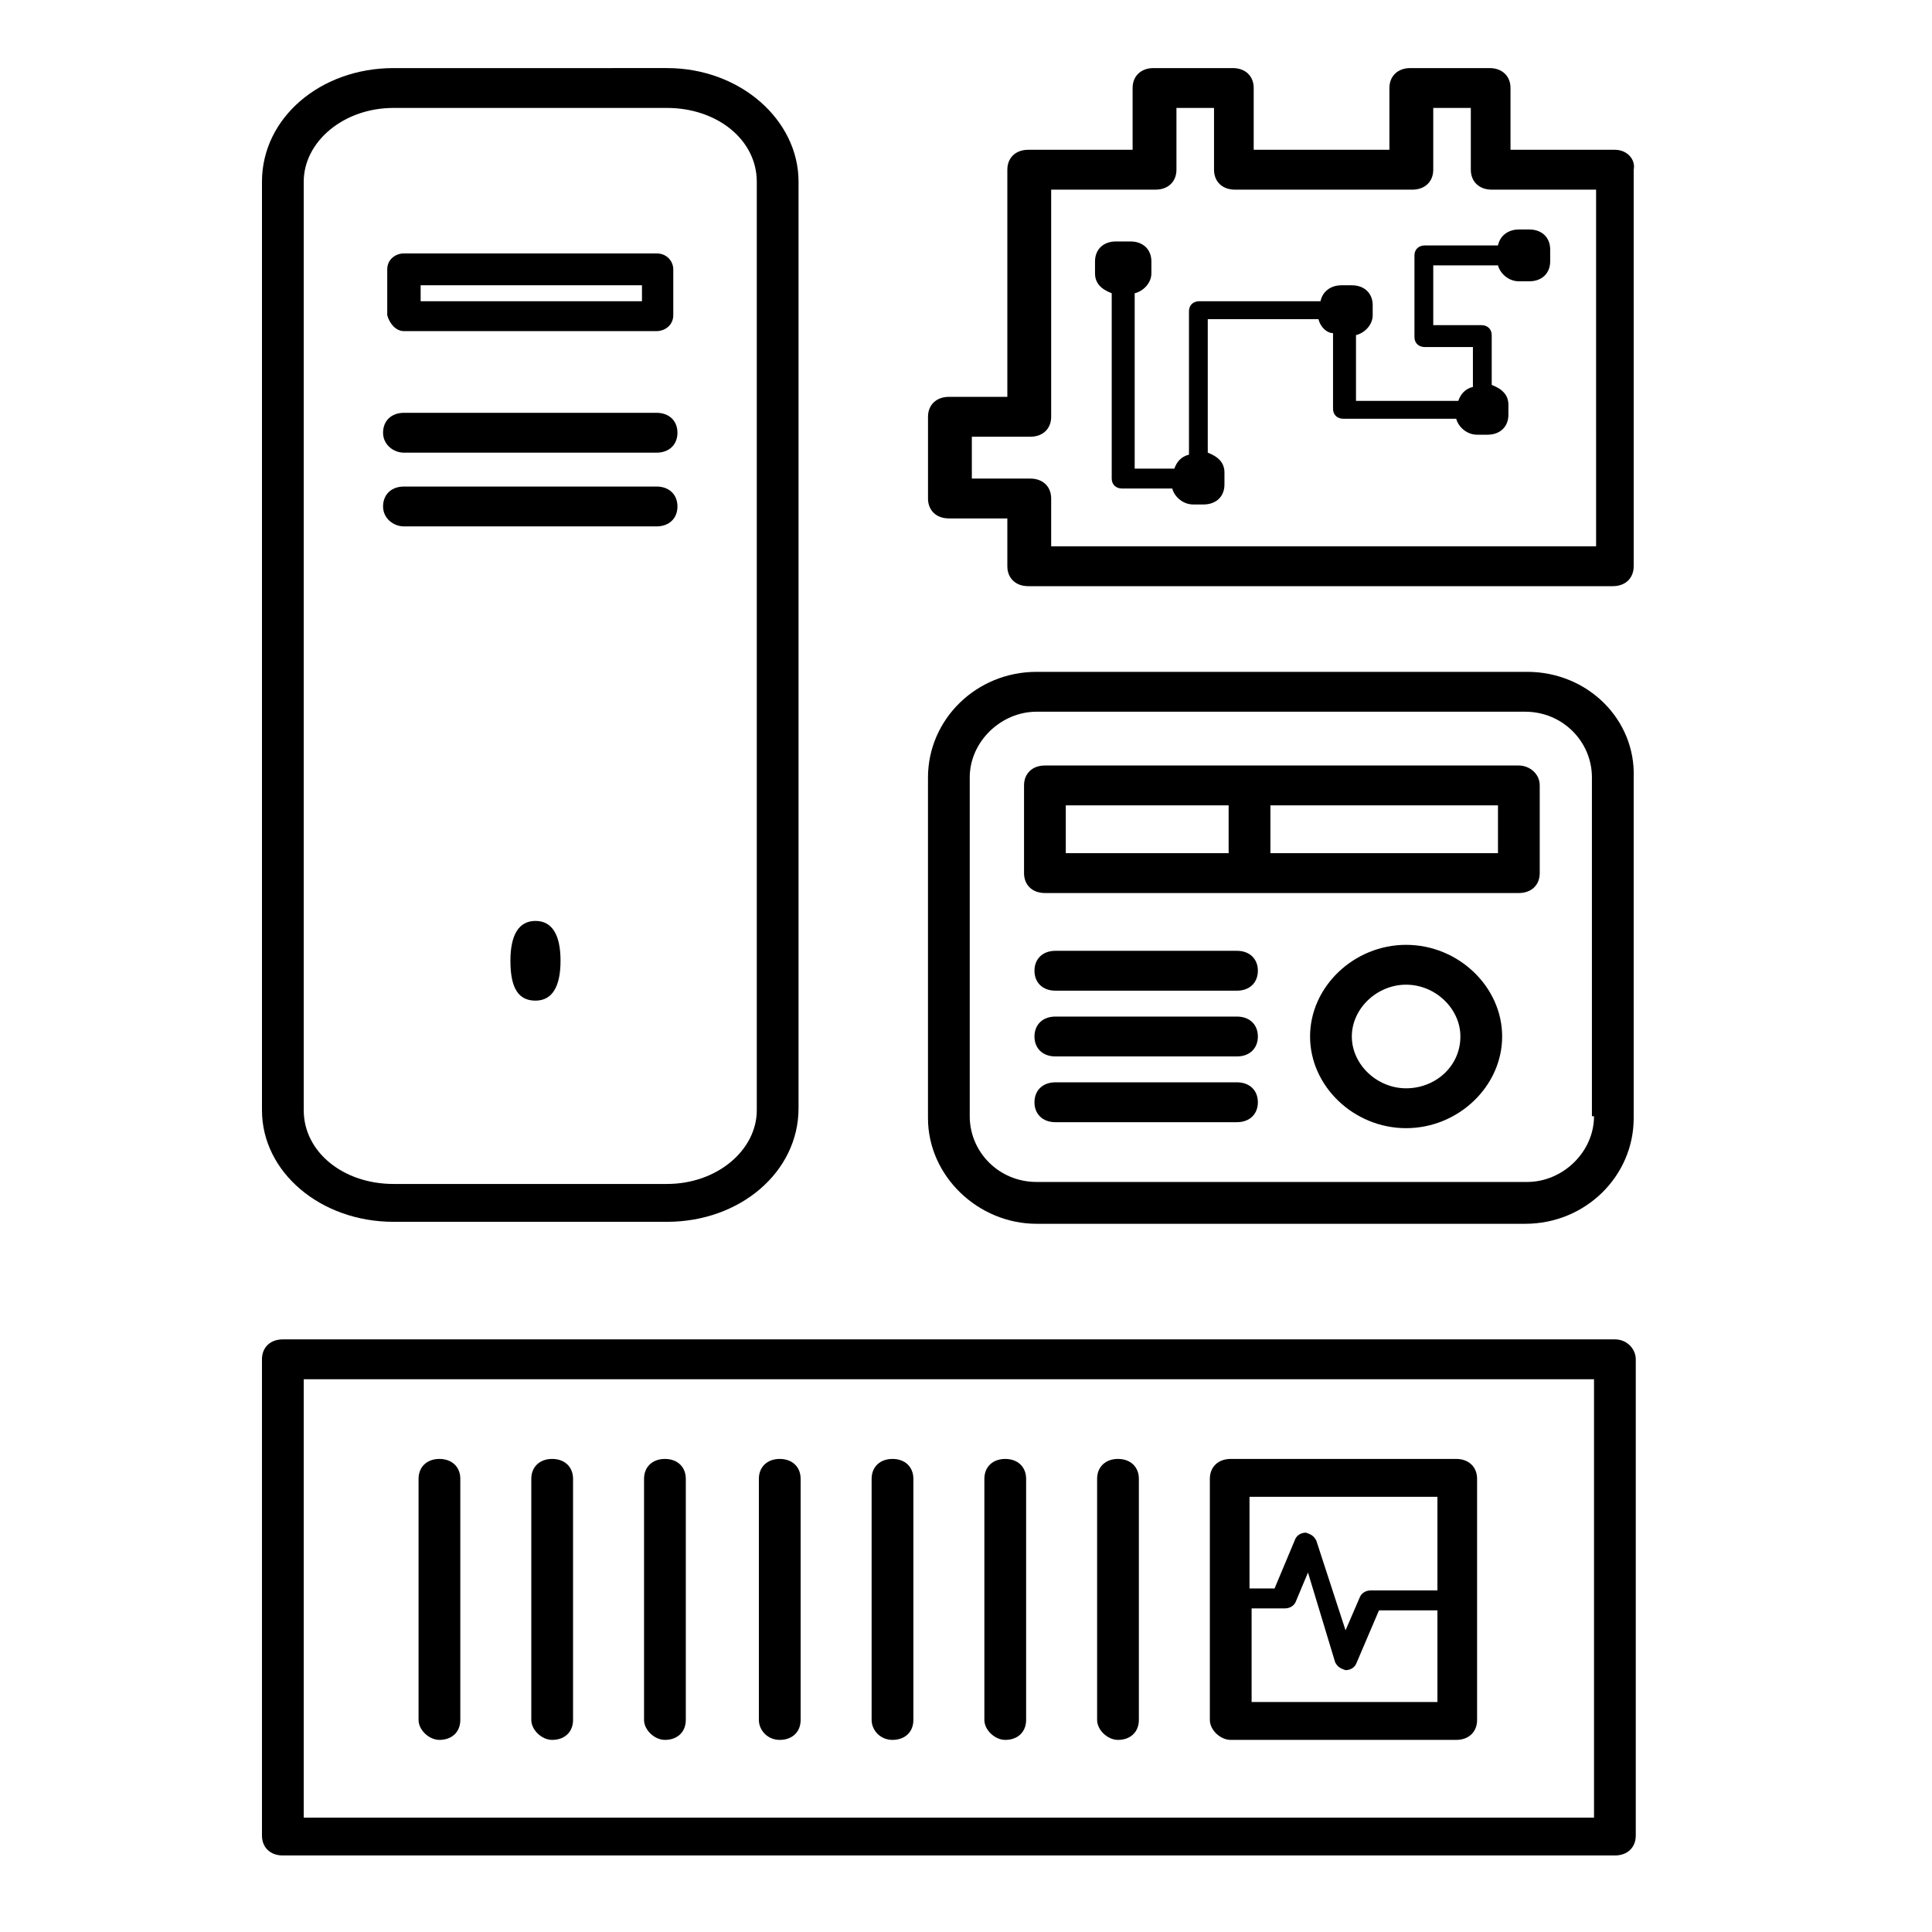
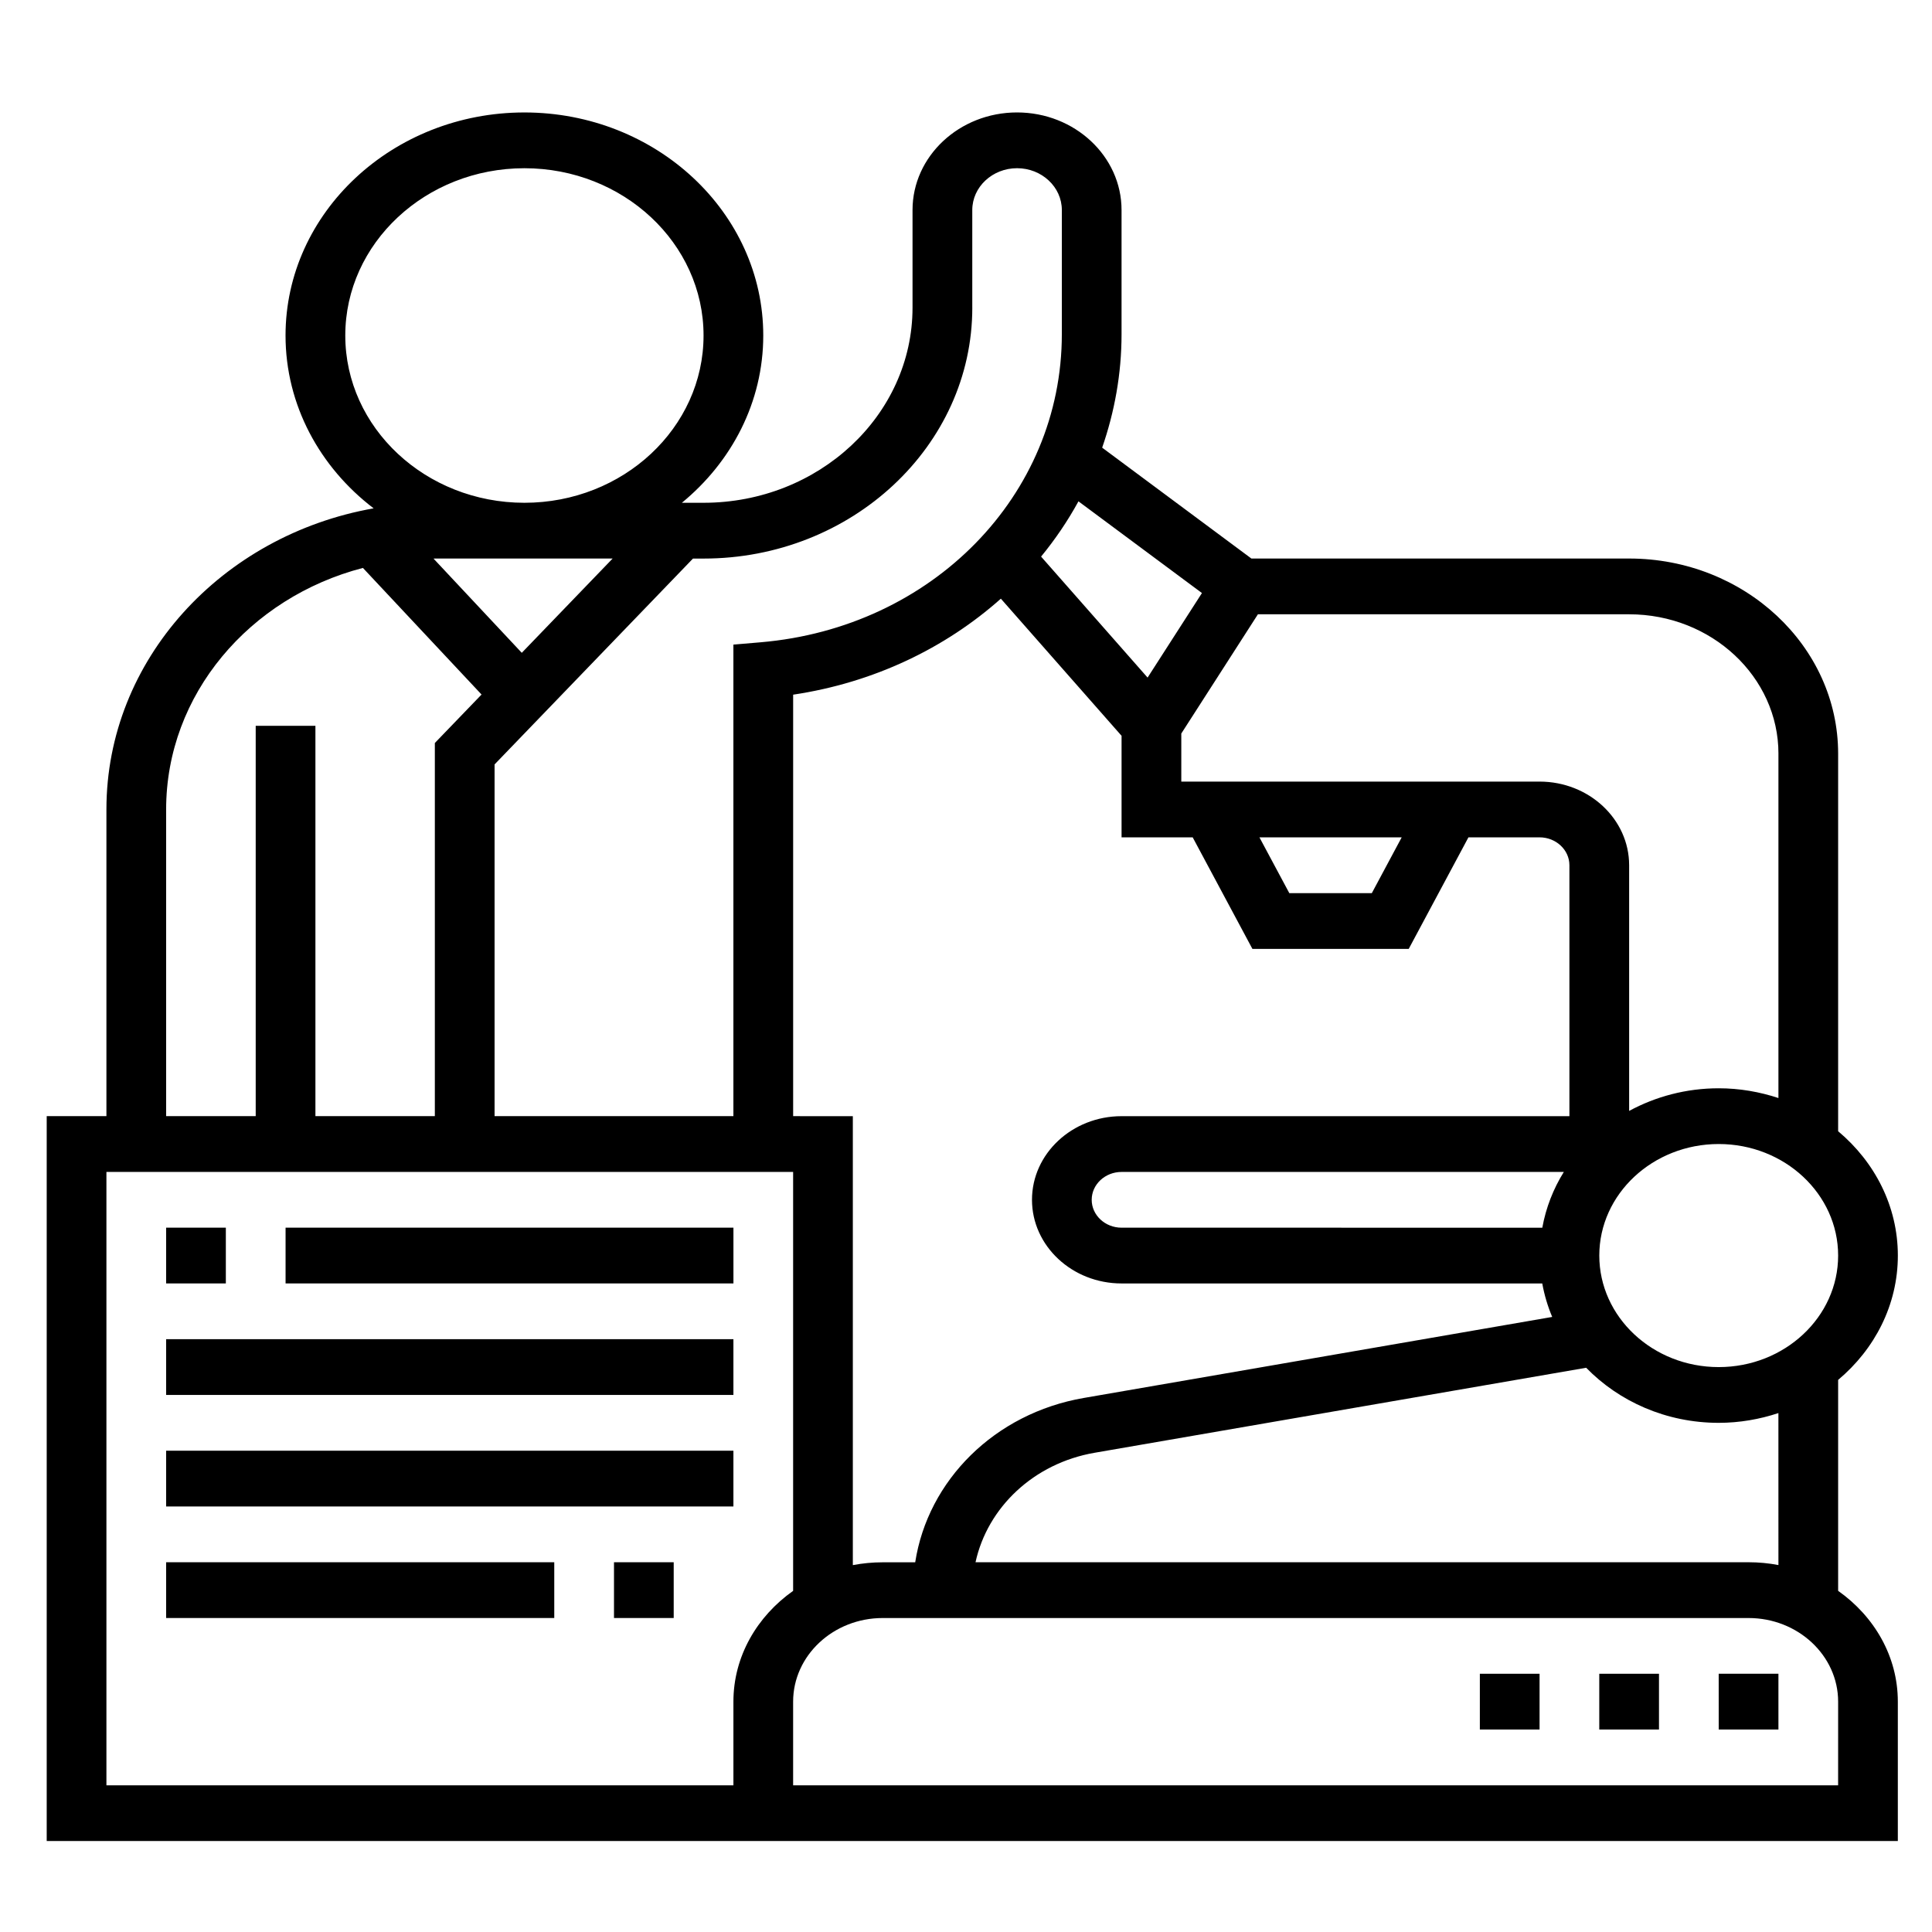
- <svg xmlns="http://www.w3.org/2000/svg" width="96pt" height="96pt" version="1.1" viewBox="0 0 96 96" id="svg48">
-   <defs id="defs52" />
-   <g id="g46" transform="matrix(0.1296803,0,0,0.1237647,-30.65936,-26.4191)">
-     <path d="M 387.2,704 H 492 c 28,0 50.398,-20 50.398,-45.602 v -372 C 542.398,261.597 520,240.796 492,240.796 L 387.2,240.8 c -28,0 -50.398,20 -50.398,45.602 v 372.8 c 0,24.797 22.398,44.797 50.398,44.797 z M 352.802,286.4 c 0,-16 15.199,-29.602 34.398,-29.602 H 492 c 19.199,0 34.398,12.801 34.398,29.602 v 372.8 c 0,16 -15.199,29.602 -34.398,29.602 H 387.2 c -19.199,0 -34.398,-12.801 -34.398,-29.602 z" id="path2" />
-     <path d="M 855.2,751.2 H 344.8 c -4.801,0 -8,3.199 -8,8 v 191.2 c 0,4.801 3.199,8 8,8 h 510.4 c 4.801,0 8,-3.199 8,-8 V 759.2 c 0,-4 -3.199,-8 -8,-8 z m -8,192 H 352.8 v -176 h 494.4 z" id="path4" />
-     <path d="m 821.6,483.2 h -188 c -23.199,0 -41.602,19.199 -41.602,42.398 v 136.8 c 0,23.199 19.199,42.398 41.602,42.398 h 187.2 c 23.199,0 41.602,-19.199 41.602,-42.398 l -0.004,-136.8 c 0.801,-23.203 -17.598,-42.402 -40.797,-42.402 z m 25.598,178.4 c 0,14.398 -12,26.398 -25.602,26.398 h -188 c -14.398,0 -25.602,-12 -25.602,-26.398 v -136 c 0,-14.398 12,-26.398 25.602,-26.398 h 187.2 c 14.398,0 25.602,12 25.602,26.398 l -0.004,136 z" id="path6" />
-     <path d="m 775.2,592.8 c -20,0 -36.801,16.801 -36.801,36.801 0,20 16.801,36.801 36.801,36.801 20,0 36.801,-16.801 36.801,-36.801 0,-20 -16.801,-36.801 -36.801,-36.801 z m 0,57.598 c -11.199,0 -20.801,-9.602 -20.801,-20.801 0,-11.199 9.602,-20.801 20.801,-20.801 11.199,0 20.801,9.602 20.801,20.801 0,12.004 -9.602,20.801 -20.801,20.801 z" id="path8" />
-     <path d="m 710.4,595.2 h -69.602 c -4.801,0 -8,3.199 -8,8 0,4.801 3.199,8 8,8 H 710.4 c 4.801,0 8,-3.199 8,-8 0,-4.801 -3.199,-8 -8,-8 z" id="path10" />
-     <path d="m 710.4,621.6 h -69.602 c -4.801,0 -8,3.199 -8,8 0,4.801 3.199,8 8,8 H 710.4 c 4.801,0 8,-3.199 8,-8 0,-4.801 -3.199,-8 -8,-8 z" id="path12" />
-     <path d="m 710.4,648 h -69.602 c -4.801,0 -8,3.199 -8,8 0,4.801 3.199,8 8,8 H 710.4 c 4.801,0 8,-3.199 8,-8 0,-4.801 -3.199,-8 -8,-8 z" id="path14" />
-     <path d="M 818.4,520.8 H 636.8 c -4.801,0 -8,3.199 -8,8 v 35.199 c 0,4.801 3.199,8 8,8 h 181.6 c 4.801,0 8,-3.199 8,-8 V 528.8 c -0.004,-4.801 -4.004,-8 -8.004,-8 z m -173.6,16 h 62.398 v 19.199 H 644.8 Z m 165.6,19.199 H 723.201 V 536.8 H 810.4 Z" id="path16" />
-     <path d="m 855.2,273.6 h -40 v -24.801 c 0,-4.801 -3.199,-8 -8,-8 h -30.398 c -4.801,0 -8,3.199 -8,8 V 273.6 h -52 v -24.801 c 0,-4.801 -3.199,-8 -8,-8 h -30.398 c -4.801,0 -8,3.199 -8,8 V 273.6 h -40 c -4.801,0 -8,3.199 -8,8 v 91.199 h -22.398 c -4.801,0 -8,3.199 -8,8 V 413.6 c 0,4.801 3.199,8 8,8 h 22.398 v 19.199 c 0,4.801 3.199,8 8,8 h 224 c 4.801,0 8,-3.199 8,-8 l -0.004,-159.2 c 0.801,-4 -2.398,-8 -7.199,-8 z m -8,159.2 h -208 v -19.199 c 0,-4.801 -3.199,-8 -8,-8 H 608.802 V 388.8 H 631.2 c 4.801,0 8,-3.199 8,-8 v -91.199 h 40 c 4.801,0 8,-3.199 8,-8 V 256.8 h 14.398 v 24.801 c 0,4.801 3.199,8 8,8 h 68 c 4.801,0 8,-3.199 8,-8 V 256.8 h 14.398 v 24.801 c 0,4.801 3.199,8 8,8 h 40 l 0.004,143.2 z" id="path18" />
-     <path d="m 782.4,312 c -2.398,0 -4,1.602 -4,4 v 32.801 c 0,2.398 1.602,4 4,4 h 18.398 v 16 c -3.199,0.801 -4.801,3.199 -5.602,5.602 h -39.199 v -26.398 c 3.199,-0.801 6.398,-4 6.398,-8 l 0.004,-4.004 c 0,-4.801 -3.199,-8 -8,-8 h -4 c -4,0 -7.199,2.398 -8,6.398 h -46.398 c -2.398,0 -4,1.602 -4,4 v 57.602 c -3.199,0.801 -4.801,3.199 -5.602,5.602 h -15.199 v -70.398 c 3.199,-0.801 6.398,-4 6.398,-8 v -4.801 c 0,-4.801 -3.199,-8 -8,-8 l -5.598,-0.004 c -4.801,0 -8,3.199 -8,8 v 4.801 c 0,4 2.398,6.398 6.398,8 v 74.398 c 0,2.398 1.602,4 4,4 h 19.199 c 0.801,3.199 4,6.398 8,6.398 h 4 c 4.801,0 8,-3.199 8,-8 v -4.801 c 0,-4 -2.398,-6.398 -6.398,-8 v -53.602 h 42.398 c 0.801,3.199 3.199,5.602 5.602,5.602 v 30.398 c 0,2.398 1.602,4 4,4 h 43.199 c 0.801,3.199 4,6.398 8,6.398 h 4 c 4.801,0 8,-3.199 8,-8 v -3.992 c 0,-4 -2.398,-6.398 -6.398,-8 v -20 c 0,-2.398 -1.602,-4 -4,-4 h -18.398 v -24 h 24.801 c 0.801,3.199 4,6.398 8,6.398 h 4 c 4.801,0 8,-3.199 8,-8 v -4.801 c 0,-4.801 -3.199,-8 -8,-8 h -4 c -4,0 -7.199,2.398 -8,6.398 z" id="path20" />
-     <path d="m 404.8,912 c 4.801,0 8,-3.199 8,-8 v -96.801 c 0,-4.801 -3.199,-8 -8,-8 -4.801,0 -8,3.199 -8,8 V 904 c 0,4 4,8 8,8 z" id="path22" />
-     <path d="m 448,912 c 4.801,0 8,-3.199 8,-8 v -96.801 c 0,-4.801 -3.199,-8 -8,-8 -4.801,0 -8,3.199 -8,8 V 904 c 0,4 4,8 8,8 z" id="path24" />
-     <path d="m 491.2,912 c 4.801,0 8,-3.199 8,-8 v -96.801 c 0,-4.801 -3.199,-8 -8,-8 -4.801,0 -8,3.199 -8,8 V 904 c 0,4 4,8 8,8 z" id="path26" />
-     <path d="m 535.2,912 c 4.801,0 8,-3.199 8,-8 v -96.801 c 0,-4.801 -3.199,-8 -8,-8 -4.801,0 -8,3.199 -8,8 V 904 c 0,4 3.199,8 8,8 z" id="path28" />
-     <path d="m 578.4,912 c 4.801,0 8,-3.199 8,-8 v -96.801 c 0,-4.801 -3.199,-8 -8,-8 -4.801,0 -8,3.199 -8,8 V 904 c 0,4 3.203,8 8,8 z" id="path30" />
-     <path d="m 621.6,912 c 4.801,0 8,-3.199 8,-8 v -96.801 c 0,-4.801 -3.199,-8 -8,-8 -4.801,0 -8,3.199 -8,8 V 904 c 0,4 4,8 8,8 z" id="path32" />
-     <path d="m 664.8,912 c 4.801,0 8,-3.199 8,-8 v -96.801 c 0,-4.801 -3.199,-8 -8,-8 -4.801,0 -8,3.199 -8,8 V 904 c 0,4 4,8 8,8 z" id="path34" />
-     <path d="m 708,912 h 86.398 c 4.801,0 8,-3.199 8,-8 v -96.801 c 0,-4.801 -3.199,-8 -8,-8 H 708 c -4.801,0 -8,3.199 -8,8 V 904 c 0,4 4,8 8,8 z m 8,-16 v -36.801 h 12.801 c 1.602,0 3.199,-0.801 4,-2.398 l 4.801,-12 10.398,36 c 0.801,1.602 1.602,2.398 4,3.199 1.602,0 3.199,-0.801 4,-2.398 l 8.801,-21.602 h 22.398 v 36.801 h -71.199 z m 71.199,-80.801 V 852 h -25.602 c -1.602,0 -3.199,0.801 -4,2.398 l -5.602,13.602 -11.199,-36 c -0.801,-1.602 -1.602,-2.398 -4,-3.199 -1.602,0 -3.199,0.801 -4,2.398 l -8,20 h -9.602 v -36.801 h 72.004 z" id="path36" />
-     <path d="m 391.2,424.8 h 96.801 c 4.801,0 8,-3.199 8,-8 0,-4.801 -3.199,-8 -8,-8 H 391.2 c -4.801,0 -8,3.199 -8,8 0,4.801 4,8 8,8 z" id="path38" />
-     <path d="m 441.6,583.2 c -6.398,0 -9.602,5.602 -9.602,16 0,11.199 3.199,16 9.602,16 6.398,0 9.602,-5.602 9.602,-16 -0.004,-10.398 -3.203,-16 -9.602,-16 z" id="path40" />
-     <path d="m 391.2,395.2 h 96.801 c 4.801,0 8,-3.199 8,-8 0,-4.801 -3.199,-8 -8,-8 H 391.2 c -4.801,0 -8,3.199 -8,8 0,4.801 4,8 8,8 z" id="path42" />
-     <path d="m 391.2,346.4 h 96.801 c 3.199,0 6.398,-2.398 6.398,-6.398 v -18.398 c 0,-3.199 -2.398,-6.398 -6.398,-6.398 l -96.801,-0.004 c -3.199,0 -6.398,2.398 -6.398,6.398 v 18.398 c 0.801,3.203 3.199,6.402 6.398,6.402 z m 6.402,-18.398 h 84.801 v 6.398 h -84.801 z" id="path44" />
+ <svg xmlns="http://www.w3.org/2000/svg" width="96pt" height="96pt" version="1.1" viewBox="0 0 96 96" id="svg97">
+   <defs id="defs41">
+     <symbol id="m" overflow="visible">
+       <path d="m 29.312,-1.75 c -1.512,0.781 -3.09,1.371 -4.734,1.766 -1.637,0.406 -3.34,0.609 -5.109,0.609 -5.312,0 -9.527,-1.484 -12.641,-4.453 -3.106,-2.969 -4.656,-7 -4.656,-12.094 0,-5.094 1.551,-9.125 4.656,-12.094 3.113,-2.969 7.328,-4.453 12.641,-4.453 1.77,0 3.473,0.199 5.109,0.594 1.645,0.398 3.223,0.992 4.734,1.781 v 6.594 c -1.531,-1.039 -3.039,-1.801 -4.516,-2.281 -1.48,-0.488 -3.039,-0.734 -4.672,-0.734 -2.938,0 -5.246,0.945 -6.922,2.828 -1.68,1.875 -2.516,4.465 -2.516,7.766 0,3.293 0.836,5.883 2.516,7.766 1.676,1.875 3.984,2.812 6.922,2.812 1.633,0 3.191,-0.238 4.672,-0.719 1.477,-0.488 2.984,-1.254 4.516,-2.297 z" id="path2" />
+     </symbol>
+     <symbol id="h" overflow="visible">
+       <path d="m 21.453,-17.406 c -0.68,-0.312 -1.352,-0.539 -2.016,-0.688 -0.656,-0.156 -1.32,-0.234 -1.984,-0.234 -1.969,0 -3.484,0.633 -4.547,1.891 -1.055,1.262 -1.578,3.07 -1.578,5.422 V 6.2e-4 H 3.672 v -23.922 h 7.656 v 3.922 c 0.977,-1.562 2.102,-2.703 3.375,-3.422 1.281,-0.719 2.812,-1.078 4.594,-1.078 0.25,0 0.523,0.012 0.828,0.031 0.301,0.023 0.734,0.07 1.297,0.141 z" id="path5" />
+     </symbol>
+     <symbol id="c" overflow="visible">
+       <path d="m 27.562,-12.031 v 2.188 H 9.671 c 0.188,1.793 0.832,3.137 1.938,4.031 1.113,0.898 2.672,1.344 4.672,1.344 1.602,0 3.25,-0.234 4.938,-0.703 1.688,-0.477 3.422,-1.203 5.203,-2.172 v 5.891 c -1.805,0.688 -3.609,1.203 -5.422,1.547 -1.812,0.352 -3.621,0.531 -5.422,0.531 -4.336,0 -7.703,-1.098 -10.109,-3.297 -2.398,-2.207 -3.594,-5.297 -3.594,-9.266 0,-3.906 1.176,-6.973 3.531,-9.203 2.363,-2.238 5.609,-3.359 9.734,-3.359 3.758,0 6.769,1.137 9.031,3.406 2.258,2.262 3.391,5.281 3.391,9.062 z m -7.859,-2.531 c 0,-1.457 -0.43,-2.629 -1.281,-3.516 -0.844,-0.895 -1.949,-1.344 -3.312,-1.344 -1.492,0 -2.699,0.418 -3.625,1.25 -0.918,0.836 -1.492,2.039 -1.719,3.609 z" id="path8" />
+     </symbol>
+     <symbol id="b" overflow="visible">
+       <path d="m 14.391,-10.766 c -1.594,0 -2.793,0.273 -3.594,0.812 -0.805,0.543 -1.203,1.34 -1.203,2.391 0,0.969 0.32,1.73 0.969,2.281 0.645,0.543 1.547,0.812 2.703,0.812 1.438,0 2.644,-0.516 3.625,-1.547 0.988,-1.031 1.484,-2.32 1.484,-3.875 v -0.875 z m 11.688,-2.891 V -6e-4 h -7.703 v -3.547 c -1.031,1.449 -2.188,2.508 -3.469,3.172 -1.281,0.664 -2.84,1 -4.672,1 -2.481,0 -4.496,-0.723 -6.047,-2.172 -1.543,-1.445 -2.312,-3.32 -2.312,-5.625 0,-2.812 0.961,-4.867 2.891,-6.172 1.938,-1.312 4.969,-1.969 9.094,-1.969 h 4.516 v -0.609 c 0,-1.207 -0.48,-2.094 -1.438,-2.656 -0.949,-0.562 -2.438,-0.844 -4.469,-0.844 -1.637,0 -3.156,0.168 -4.562,0.5 -1.406,0.324 -2.719,0.812 -3.938,1.469 v -5.828 c 1.645,-0.406 3.289,-0.707 4.938,-0.906 1.656,-0.207 3.305,-0.312 4.953,-0.312 4.32,0 7.438,0.855 9.344,2.562 1.914,1.699 2.875,4.461 2.875,8.281 z" id="path11" />
+     </symbol>
+     <symbol id="g" overflow="visible">
+       <path d="m 12.031,-30.719 v 6.797 h 7.875 v 5.469 h -7.875 v 10.141 c 0,1.117 0.219,1.871 0.656,2.266 0.438,0.387 1.312,0.578 2.625,0.578 h 3.938 v 5.469 h -6.562 c -3.023,0 -5.164,-0.629 -6.422,-1.891 -1.262,-1.258 -1.891,-3.398 -1.891,-6.422 v -10.141 h -3.797 v -5.469 h 3.797 v -6.797 z" id="path14" />
+     </symbol>
+     <symbol id="f" overflow="visible">
+       <path d="m 19.953,-20.422 v -12.812 h 7.688 V 0 H 19.953 v -3.453 c -1.055,1.406 -2.215,2.438 -3.484,3.094 -1.273,0.656 -2.742,0.984 -4.406,0.984 -2.949,0 -5.371,-1.172 -7.266,-3.516 -1.887,-2.344 -2.828,-5.359 -2.828,-9.047 0,-3.688 0.941,-6.703 2.828,-9.047 1.895,-2.344 4.316,-3.516 7.266,-3.516 1.656,0 3.117,0.336 4.391,1 1.281,0.656 2.445,1.684 3.5,3.078 z m -5.047,15.484 c 1.645,0 2.894,-0.598 3.75,-1.797 0.863,-1.195 1.297,-2.93 1.297,-5.203 0,-2.281 -0.434,-4.019 -1.297,-5.219 -0.855,-1.195 -2.106,-1.797 -3.75,-1.797 -1.625,0 -2.871,0.602 -3.734,1.797 -0.855,1.199 -1.281,2.938 -1.281,5.219 0,2.273 0.426,4.008 1.281,5.203 0.863,1.199 2.109,1.797 3.734,1.797 z" id="path17" />
+     </symbol>
+     <symbol id="e" overflow="visible">
+       <path d="m 16.406,-4.938 c 1.633,0 2.883,-0.598 3.75,-1.797 0.863,-1.195 1.297,-2.93 1.297,-5.203 0,-2.281 -0.434,-4.019 -1.297,-5.219 -0.867,-1.195 -2.117,-1.797 -3.75,-1.797 -1.637,0 -2.891,0.605 -3.766,1.812 -0.875,1.199 -1.312,2.934 -1.312,5.203 0,2.262 0.438,3.996 1.312,5.203 0.875,1.199 2.129,1.797 3.766,1.797 z m -5.078,-15.484 c 1.051,-1.395 2.219,-2.422 3.5,-3.078 1.281,-0.664 2.754,-1 4.422,-1 2.945,0 5.367,1.172 7.266,3.516 1.895,2.344 2.844,5.359 2.844,9.047 0,3.688 -0.949,6.703 -2.844,9.047 -1.898,2.344 -4.32,3.516 -7.266,3.516 -1.668,0 -3.141,-0.336 -4.422,-1 -1.281,-0.664 -2.449,-1.691 -3.5,-3.078 V 4e-4 H 3.672 v -33.234 h 7.656 z" id="path20" />
+     </symbol>
+     <symbol id="a" overflow="visible">
+       <path d="m 0.531,-23.922 h 7.656 l 6.422,16.234 5.469,-16.234 h 7.656 l -10.062,26.188 c -1.012,2.664 -2.195,4.523 -3.547,5.578 -1.344,1.062 -3.121,1.594 -5.328,1.594 H 4.375 V 4.422 h 2.391 c 1.301,0 2.242,-0.211 2.828,-0.625 0.594,-0.406 1.055,-1.148 1.391,-2.219 l 0.203,-0.656 z" id="path23" />
+     </symbol>
+     <symbol id="d" overflow="visible">
+       <path d="m 4.016,-31.891 h 22.203 v 6.219 h -13.984 v 5.938 h 13.141 v 6.219 h -13.141 v 7.297 h 14.453 V -2e-4 H 4.016 Z" id="path26" />
+     </symbol>
+     <symbol id="l" overflow="visible">
+       <path d="m 3.422,-9.312 v -14.609 h 7.688 v 2.391 c 0,1.293 -0.012,2.918 -0.031,4.875 -0.012,1.961 -0.016,3.266 -0.016,3.922 0,1.93 0.047,3.312 0.141,4.156 0.102,0.844 0.281,1.461 0.531,1.844 0.312,0.5 0.719,0.887 1.219,1.156 0.508,0.273 1.094,0.406 1.75,0.406 1.594,0 2.844,-0.609 3.75,-1.828 0.914,-1.227 1.375,-2.93 1.375,-5.109 v -11.812 h 7.641 v 23.922 h -7.641 v -3.453 c -1.156,1.387 -2.383,2.414 -3.672,3.078 -1.281,0.664 -2.699,1 -4.25,1 -2.773,0 -4.883,-0.848 -6.328,-2.547 -1.438,-1.695 -2.156,-4.16 -2.156,-7.391 z" id="path29" />
+     </symbol>
+     <symbol id="k" overflow="visible">
+       <path d="m 23,-23.172 v 6.234 c -1.031,-0.719 -2.074,-1.242 -3.125,-1.578 -1.043,-0.344 -2.125,-0.516 -3.25,-0.516 -2.137,0 -3.805,0.625 -5,1.875 -1.188,1.242 -1.781,2.981 -1.781,5.219 0,2.231 0.594,3.969 1.781,5.219 1.195,1.25 2.863,1.875 5,1.875 1.195,0 2.332,-0.176 3.406,-0.531 1.07,-0.363 2.062,-0.895 2.969,-1.594 v 6.266 c -1.188,0.438 -2.402,0.766 -3.641,0.984 -1.23,0.227 -2.465,0.344 -3.703,0.344 -4.312,0 -7.688,-1.109 -10.125,-3.328 -2.438,-2.219 -3.656,-5.297 -3.656,-9.234 0,-3.945 1.219,-7.023 3.656,-9.234 2.438,-2.219 5.812,-3.328 10.125,-3.328 1.25,0 2.484,0.109 3.703,0.328 1.219,0.219 2.43,0.555 3.641,1 z" id="path32" />
+     </symbol>
+     <symbol id="j" overflow="visible">
+       <path d="m 3.672,-33.234 h 7.656 V 0 H 3.672 Z" id="path35" />
+     </symbol>
+     <symbol id="i" overflow="visible">
+       <path d="M 11.328,-3.453 V 9.094 H 3.672 v -33.016 h 7.656 v 3.5 c 1.051,-1.395 2.219,-2.422 3.5,-3.078 1.281,-0.664 2.754,-1 4.422,-1 2.945,0 5.367,1.172 7.266,3.516 1.895,2.344 2.844,5.359 2.844,9.047 0,3.688 -0.949,6.703 -2.844,9.047 -1.898,2.344 -4.32,3.516 -7.266,3.516 -1.668,0 -3.141,-0.336 -4.422,-1 -1.281,-0.664 -2.449,-1.691 -3.5,-3.078 z m 5.078,-15.5 c -1.637,0 -2.891,0.605 -3.766,1.812 -0.875,1.199 -1.312,2.934 -1.312,5.203 0,2.262 0.438,3.996 1.312,5.203 0.875,1.199 2.129,1.797 3.766,1.797 1.633,0 2.883,-0.598 3.75,-1.797 0.863,-1.195 1.297,-2.93 1.297,-5.203 0,-2.281 -0.434,-4.019 -1.297,-5.219 -0.867,-1.195 -2.117,-1.797 -3.75,-1.797 z" id="path38" />
+     </symbol>
+   </defs>
+   <g id="g95">
+     <path d="m 91.336,79.048 v -10.482 c 1.816,-1.523 2.967,-3.724 2.967,-6.178 0,-2.455 -1.151,-4.655 -2.967,-6.178 V 37.451 c 0,-5.347 -4.659,-9.698 -10.385,-9.698 H 62.181 L 54.766,22.244 c 0.615,-1.776 0.963,-3.666 0.963,-5.636 v -6.172 c 0,-2.674 -2.329,-4.849 -5.193,-4.849 -2.863,0 -5.193,2.175 -5.193,4.849 v 4.849 c 0,5.347 -4.659,9.698 -10.385,9.698 H 33.882 c 2.473,-2.032 4.044,-5.001 4.044,-8.312 0,-6.111 -5.324,-11.083 -11.869,-11.083 -6.544,0 -11.869,4.972 -11.869,11.083 0,3.461 1.709,6.553 4.378,8.588 C 11.018,26.592 5.288,32.788 5.288,40.221 V 55.461 H 2.321 V 91.48 H 94.302 v -6.927 c 0,-2.254 -1.176,-4.241 -2.967,-5.506 z M 88.369,77.767 c -0.48,-0.092 -0.976,-0.14 -1.484,-0.14 H 48.473 c 0.595,-2.725 2.894,-4.918 5.918,-5.44 L 78.816,67.963 c 1.631,1.676 3.975,2.737 6.585,2.737 1.041,0 2.037,-0.178 2.967,-0.485 z M 39.411,55.461 V 34.518 c 4.007,-0.599 7.558,-2.311 10.321,-4.77 l 5.998,6.814 v 5.045 h 3.534 l 2.967,5.542 h 7.768 l 2.967,-5.542 h 3.533 c 0.817,0 1.484,0.622 1.484,1.385 V 55.462 H 55.73 c -2.454,0 -4.451,1.865 -4.451,4.156 0,2.292 1.997,4.156 4.451,4.156 h 20.904 c 0.104,0.576 0.27,1.133 0.494,1.664 l -23.276,4.026 c -4.433,0.766 -7.747,4.098 -8.376,8.166 h -1.615 c -0.507,0 -1.004,0.048 -1.484,0.14 V 55.462 Z M 62.581,41.608 h 7.068 l -1.484,2.771 H 64.065 Z m -6.851,19.395 c -0.817,0 -1.484,-0.621 -1.484,-1.385 0,-0.764 0.666,-1.385 1.484,-1.385 h 21.976 c -0.524,0.842 -0.89,1.776 -1.07,2.771 z m 29.672,6.927 c -3.273,0 -5.934,-2.486 -5.934,-5.542 0,-3.056 2.662,-5.542 5.934,-5.542 3.273,0 5.934,2.486 5.934,5.542 0,3.056 -2.662,5.542 -5.934,5.542 z m 2.967,-30.478 v 17.109 c -0.93,-0.307 -1.926,-0.485 -2.967,-0.485 -1.621,0 -3.139,0.414 -4.451,1.125 V 42.993 c 0,-2.291 -1.997,-4.156 -4.451,-4.156 H 58.698 V 36.449 l 3.807,-5.925 H 80.952 c 4.09,0 7.418,3.107 7.418,6.927 z M 59.724,29.468 57.023,33.669 51.731,27.657 c 0.705,-0.859 1.327,-1.776 1.857,-2.746 z M 48.312,15.285 v -4.849 c 0,-1.145 0.999,-2.078 2.225,-2.078 1.227,0 2.225,0.933 2.225,2.078 v 6.172 c 0,8.002 -6.436,14.582 -14.97,15.307 l -1.35,0.115 v 23.431 H 24.575 V 37.984 l 9.859,-10.229 h 0.527 c 7.362,0 13.352,-5.594 13.352,-12.468 z M 21.607,27.754 h 8.834 l -4.514,4.684 -4.385,-4.681 c 0.022,0 0.042,-0.003 0.065,-0.003 z M 17.157,16.671 c 0,-4.584 3.992,-8.312 8.901,-8.312 4.909,0 8.901,3.728 8.901,8.312 0,4.584 -3.992,8.312 -8.901,8.312 -4.909,0 -8.901,-3.728 -8.901,-8.312 z M 8.255,40.222 c 0,-5.717 4.148,-10.537 9.778,-12.002 l 5.895,6.291 -2.321,2.408 V 55.461 H 15.673 V 36.066 H 12.706 V 55.461 H 8.255 Z M 5.288,88.711 V 58.232 H 39.41 v 20.817 c -1.791,1.266 -2.967,3.253 -2.967,5.506 v 4.156 z m 86.047,0 H 39.41 v -4.156 c 0,-2.291 1.997,-4.156 4.451,-4.156 h 43.024 c 2.454,0 4.451,1.865 4.451,4.156 z" id="path43" style="stroke-width:0.164" />
+     <path d="m 8.255,61.002 h 2.967 v 2.771 H 8.255 Z" id="path45" style="stroke-width:0.164" />
+     <path d="m 14.19,61.002 h 22.254 v 2.771 H 14.19 Z" id="path47" style="stroke-width:0.164" />
+     <path d="m 8.255,66.543 h 28.188 v 2.771 H 8.255 Z" id="path49" style="stroke-width:0.164" />
+     <path d="m 8.255,72.085 h 28.188 v 2.771 H 8.255 Z" id="path51" style="stroke-width:0.164" />
+     <path d="m 8.255,77.627 h 19.286 v 2.771 H 8.255 Z" id="path53" style="stroke-width:0.164" />
+     <path d="m 30.509,77.627 h 2.967 v 2.771 h -2.967 z" id="path55" style="stroke-width:0.164" />
+     <path d="M 85.401,83.168 H 88.369 V 85.939 h -2.967 z" id="path57" style="stroke-width:0.164" />
+     <path d="m 79.467,83.168 h 2.967 V 85.939 h -2.967 z" id="path59" style="stroke-width:0.164" />
+     <path d="m 73.533,83.168 h 2.967 V 85.939 h -2.967 z" id="path61" style="stroke-width:0.164" />
  </g>
</svg>
